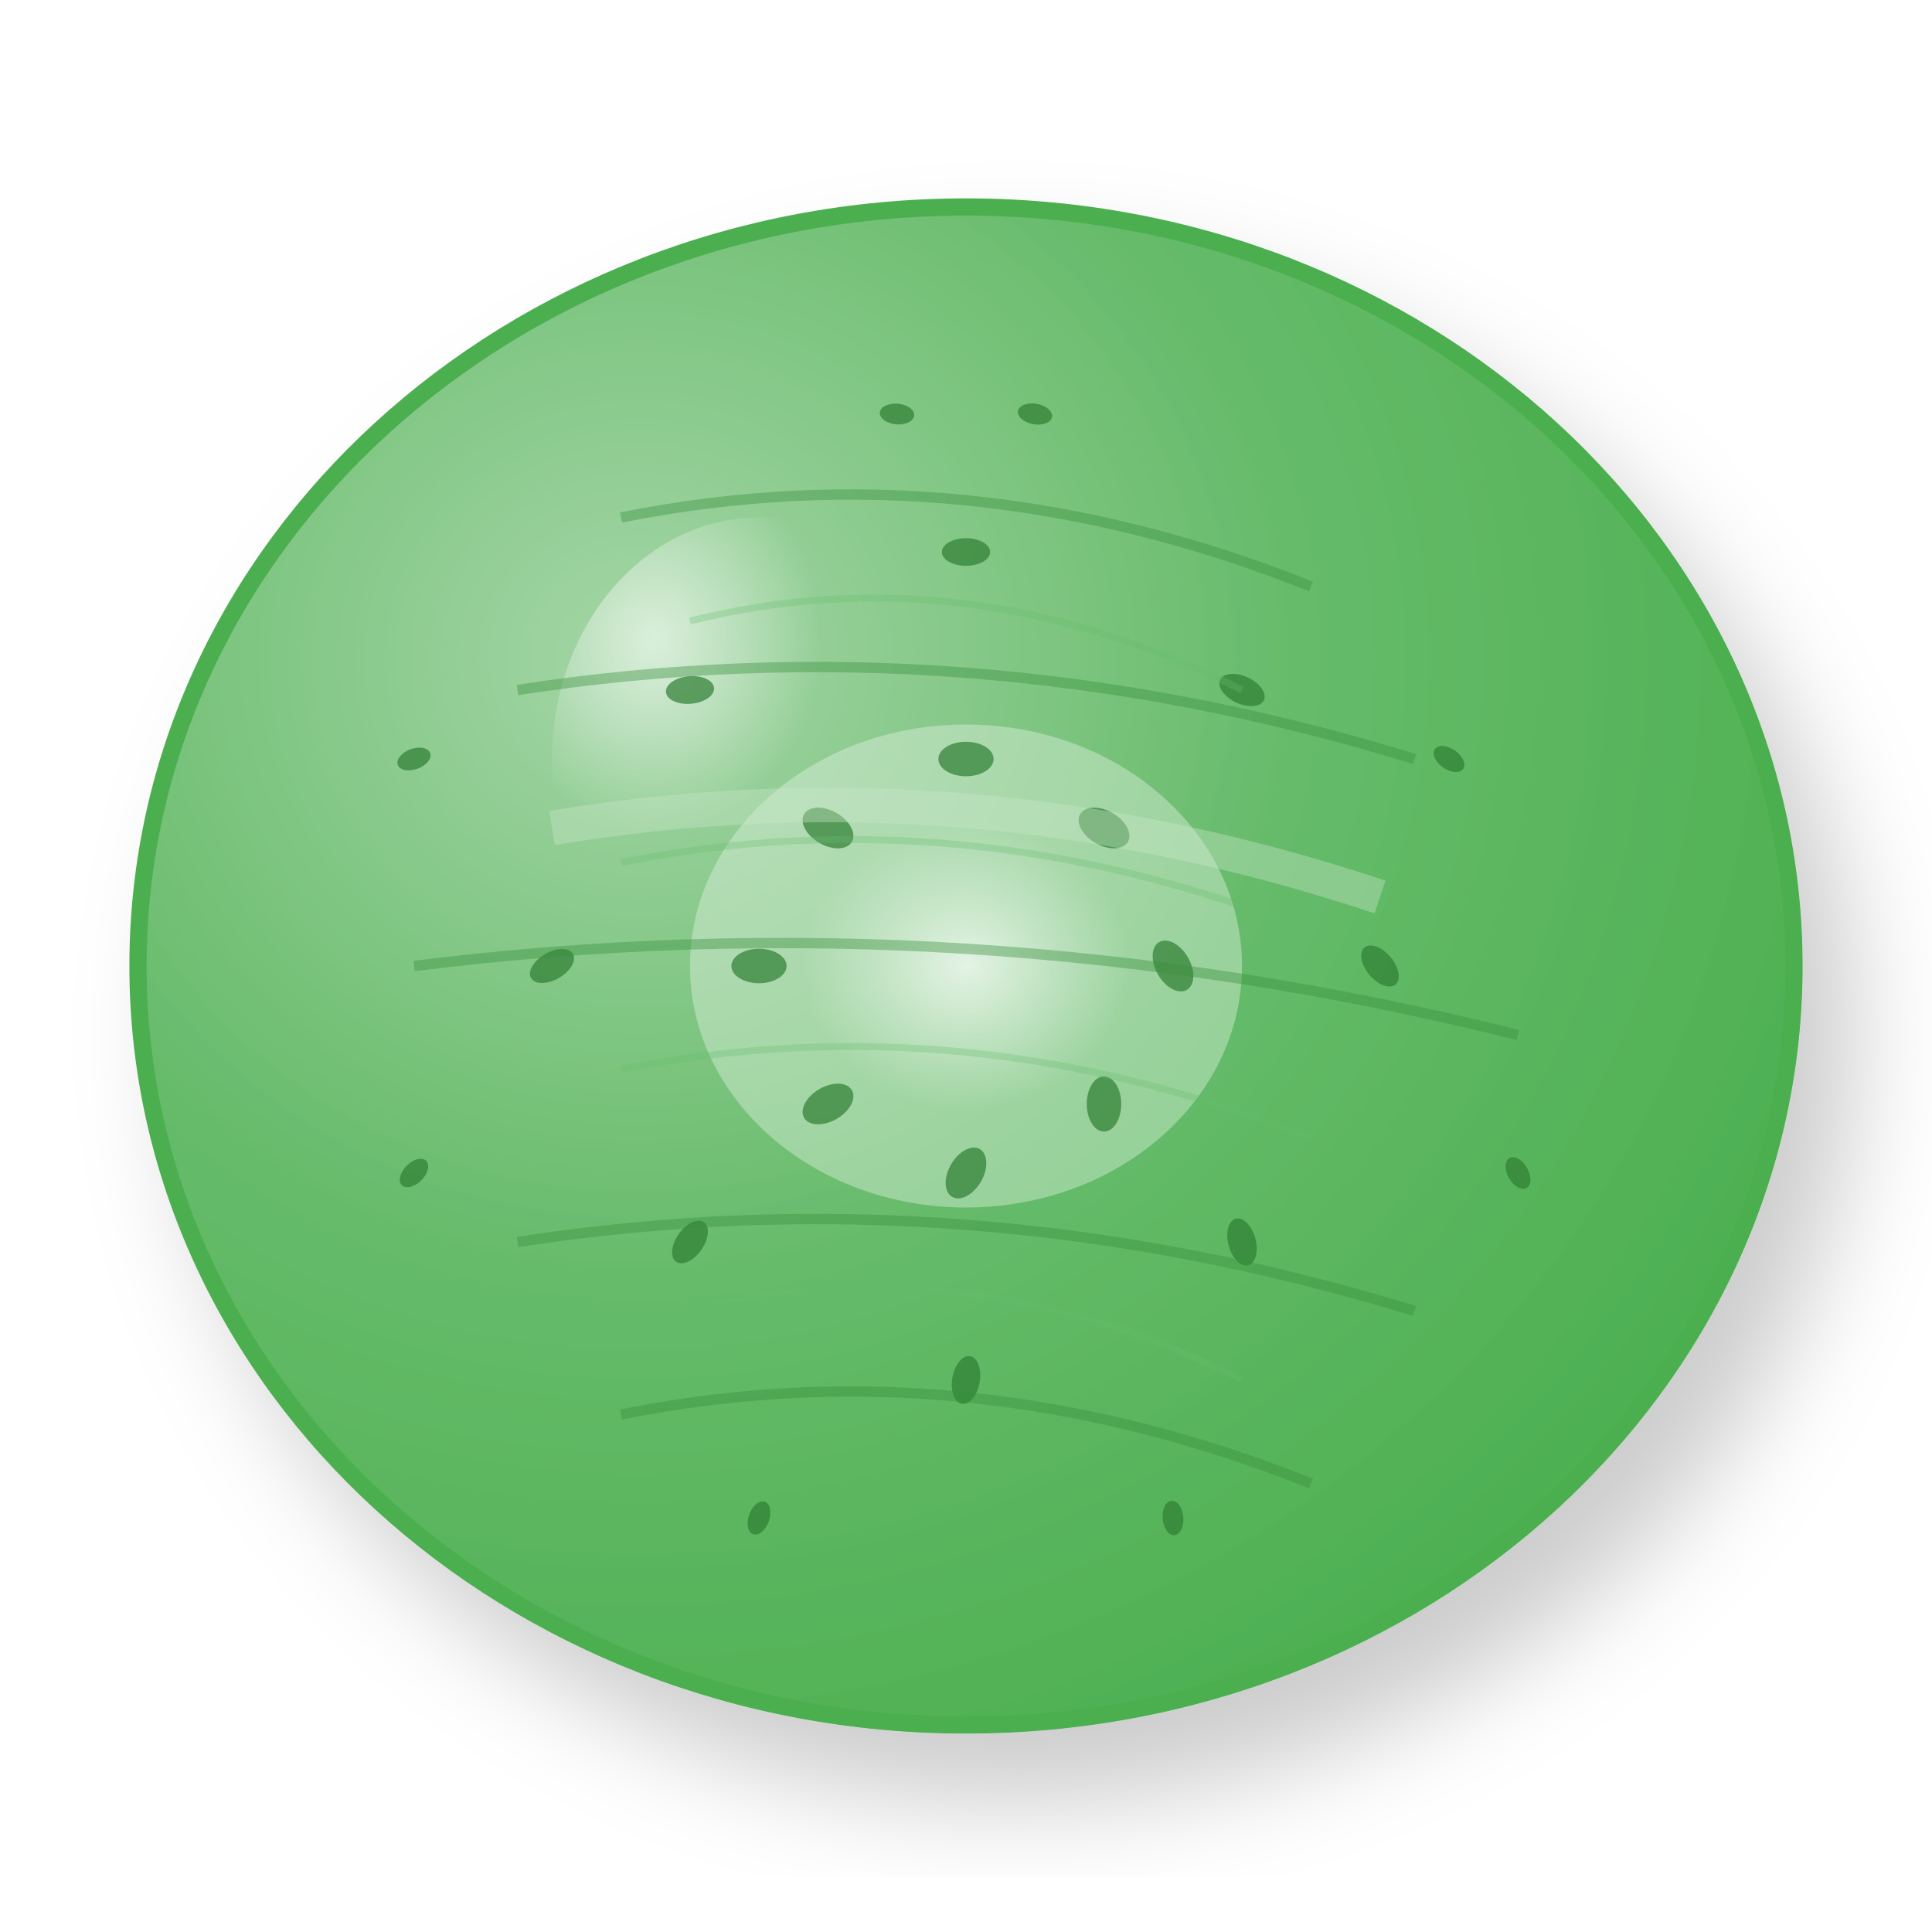
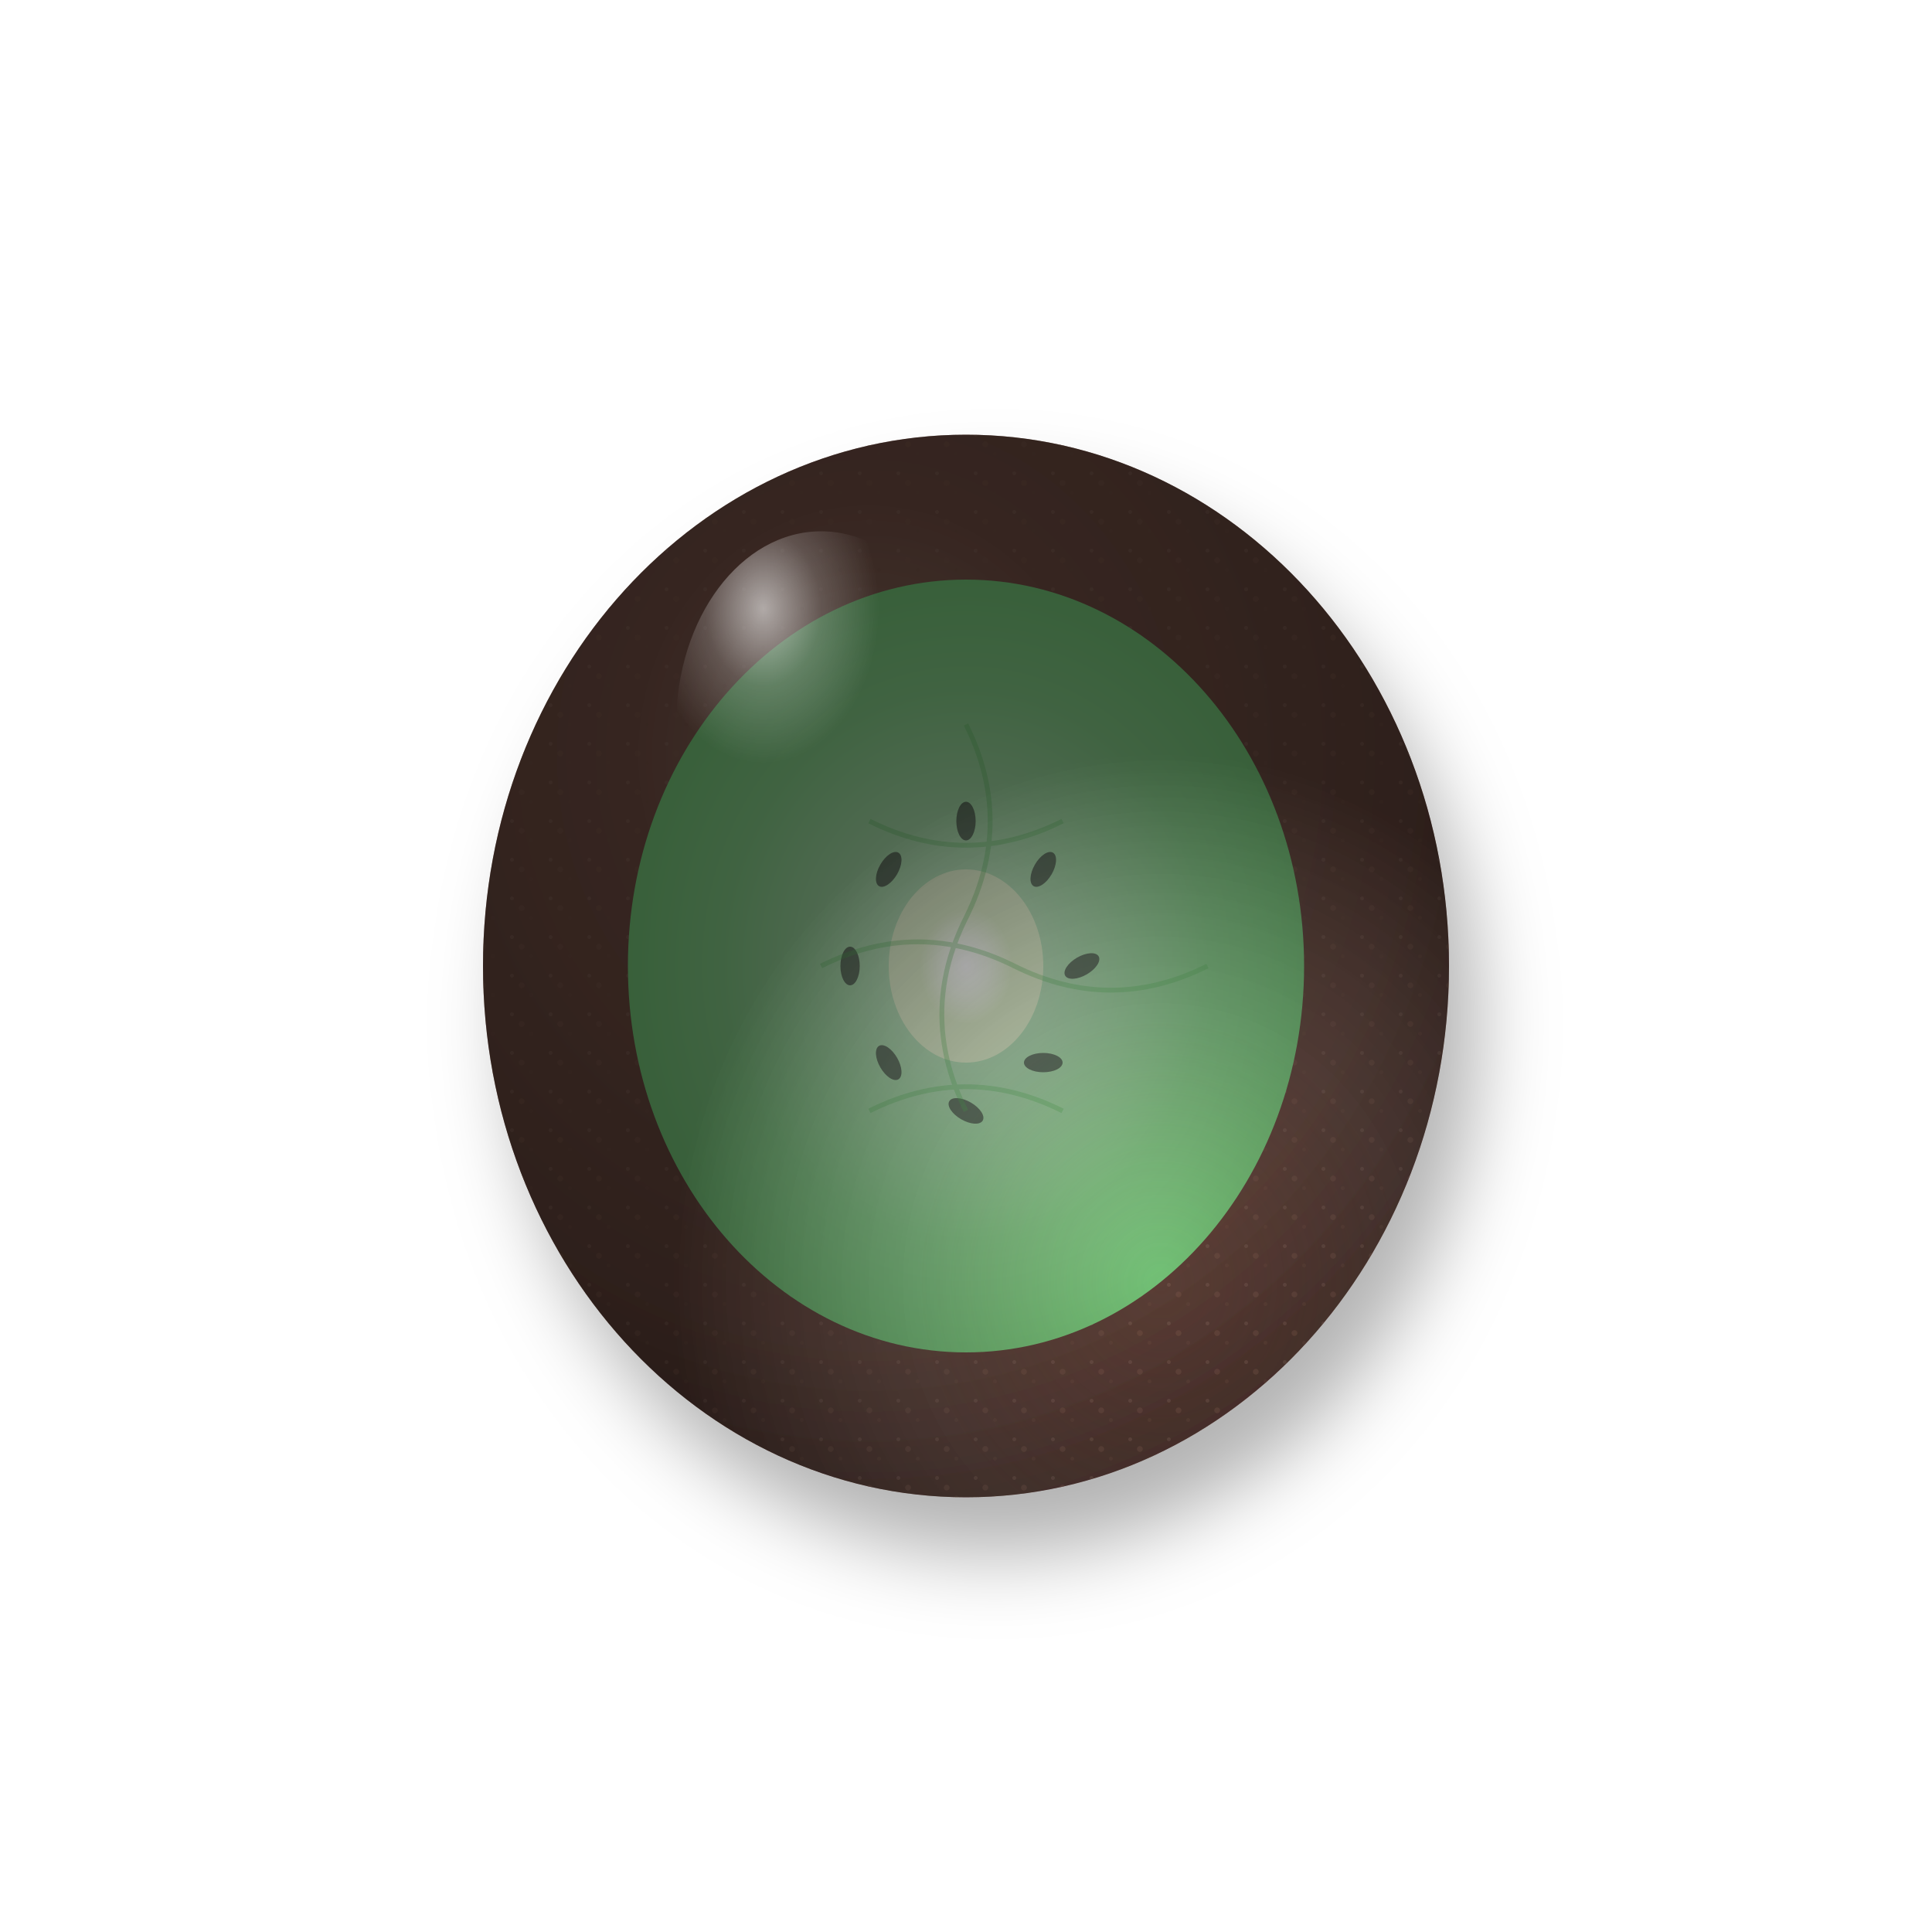
- <svg xmlns="http://www.w3.org/2000/svg" width="56" height="56" viewBox="0 0 56 56">
+ <svg xmlns="http://www.w3.org/2000/svg" width="200" height="200" viewBox="0 0 200 200">
  <defs>
-     <radialGradient id="kiwiGradient" cx="0.3" cy="0.3" r="0.8">
-       <stop offset="0%" stop-color="#A5D6A7" />
-       <stop offset="50%" stop-color="#66BB6A" />
-       <stop offset="100%" stop-color="#4CAF50" />
+     <radialGradient id="kiwiSkin" cx="0.4" cy="0.3" r="0.8">
+       <stop offset="0%" stop-color="#8D6E63" />
+       <stop offset="30%" stop-color="#6D4C41" />
+       <stop offset="70%" stop-color="#5D4037" />
+       <stop offset="100%" stop-color="#3E2723" />
    </radialGradient>
-     <radialGradient id="kiwiHighlight" cx="0.25" cy="0.25" r="0.4">
+     <radialGradient id="kiwiFruit" cx="0.5" cy="0.5" r="0.6">
+       <stop offset="0%" stop-color="#C8E6C9" />
+       <stop offset="30%" stop-color="#A5D6A7" />
+       <stop offset="60%" stop-color="#81C784" />
+       <stop offset="100%" stop-color="#66BB6A" />
+     </radialGradient>
+     <radialGradient id="kiwiCenter" cx="0.5" cy="0.5" r="0.3">
+       <stop offset="0%" stop-color="#FFFFFF" />
+       <stop offset="50%" stop-color="#F1F8E9" />
+       <stop offset="100%" stop-color="#DCEDC8" />
+     </radialGradient>
+     <radialGradient id="kiwiHighlight" cx="0.3" cy="0.2" r="0.4">
      <stop offset="0%" stop-color="#FFFFFF" stop-opacity="0.6" />
+       <stop offset="50%" stop-color="#FFFFFF" stop-opacity="0.2" />
      <stop offset="100%" stop-color="#FFFFFF" stop-opacity="0" />
    </radialGradient>
-     <radialGradient id="kiwiCenter" cx="0.5" cy="0.5" r="0.3">
-       <stop offset="0%" stop-color="#FFFFFF" stop-opacity="0.8" />
-       <stop offset="100%" stop-color="#E8F5E8" stop-opacity="0.4" />
+     <radialGradient id="kiwiShadow" cx="0.7" cy="0.8" r="0.5">
+       <stop offset="0%" stop-color="#3E2723" stop-opacity="0" />
+       <stop offset="50%" stop-color="#2E2E2E" stop-opacity="0.3" />
+       <stop offset="100%" stop-color="#000000" stop-opacity="0.5" />
    </radialGradient>
-     <filter id="kiwiShadow">
-       <feDropShadow dx="1.5" dy="2" stdDeviation="1.5" flood-color="#000000" flood-opacity="0.2" />
+     <filter id="dropShadow" x="-50%" y="-50%" width="200%" height="200%">
+       <feDropShadow dx="3" dy="6" stdDeviation="4" flood-color="#000000" flood-opacity="0.3" />
    </filter>
+     <pattern id="fuzzyTexture" patternUnits="userSpaceOnUse" width="4" height="4">
+       <circle cx="2" cy="2" r="0.3" fill="#795548" opacity="0.4" />
+       <circle cx="1" cy="1" r="0.2" fill="#8D6E63" opacity="0.3" />
+       <circle cx="3" cy="3" r="0.2" fill="#6D4C41" opacity="0.3" />
+     </pattern>
  </defs>
-   <ellipse cx="28" cy="28" rx="24" ry="22" fill="url(#kiwiGradient)" stroke="#4CAF50" stroke-width="0.5" filter="url(#kiwiShadow)" />
-   <ellipse cx="22" cy="22" rx="6" ry="7" fill="url(#kiwiHighlight)" />
-   <ellipse cx="28" cy="28" rx="8" ry="7" fill="url(#kiwiCenter)" />
-   <g fill="#2E7D32" opacity="0.7">
-     <ellipse cx="28" cy="22" rx="0.8" ry="0.5" transform="rotate(0 28 22)" />
-     <ellipse cx="32" cy="24" rx="0.8" ry="0.5" transform="rotate(30 32 24)" />
-     <ellipse cx="34" cy="28" rx="0.8" ry="0.5" transform="rotate(60 34 28)" />
-     <ellipse cx="32" cy="32" rx="0.8" ry="0.5" transform="rotate(90 32 32)" />
-     <ellipse cx="28" cy="34" rx="0.8" ry="0.5" transform="rotate(120 28 34)" />
-     <ellipse cx="24" cy="32" rx="0.8" ry="0.5" transform="rotate(150 24 32)" />
-     <ellipse cx="22" cy="28" rx="0.8" ry="0.5" transform="rotate(180 22 28)" />
-     <ellipse cx="24" cy="24" rx="0.8" ry="0.5" transform="rotate(210 24 24)" />
-     <ellipse cx="28" cy="16" rx="0.7" ry="0.4" transform="rotate(0 28 16)" />
-     <ellipse cx="36" cy="20" rx="0.7" ry="0.4" transform="rotate(25 36 20)" />
-     <ellipse cx="40" cy="28" rx="0.7" ry="0.4" transform="rotate(50 40 28)" />
-     <ellipse cx="36" cy="36" rx="0.7" ry="0.4" transform="rotate(75 36 36)" />
-     <ellipse cx="28" cy="40" rx="0.7" ry="0.4" transform="rotate(100 28 40)" />
-     <ellipse cx="20" cy="36" rx="0.7" ry="0.4" transform="rotate(125 20 36)" />
-     <ellipse cx="16" cy="28" rx="0.7" ry="0.4" transform="rotate(150 16 28)" />
-     <ellipse cx="20" cy="20" rx="0.7" ry="0.4" transform="rotate(175 20 20)" />
-     <ellipse cx="30" cy="12" rx="0.5" ry="0.3" transform="rotate(10 30 12)" />
-     <ellipse cx="42" cy="22" rx="0.5" ry="0.3" transform="rotate(35 42 22)" />
-     <ellipse cx="44" cy="34" rx="0.5" ry="0.3" transform="rotate(60 44 34)" />
-     <ellipse cx="34" cy="44" rx="0.5" ry="0.3" transform="rotate(85 34 44)" />
-     <ellipse cx="22" cy="44" rx="0.5" ry="0.3" transform="rotate(110 22 44)" />
-     <ellipse cx="12" cy="34" rx="0.5" ry="0.3" transform="rotate(135 12 34)" />
-     <ellipse cx="12" cy="22" rx="0.5" ry="0.3" transform="rotate(160 12 22)" />
-     <ellipse cx="26" cy="12" rx="0.5" ry="0.3" transform="rotate(185 26 12)" />
+   <ellipse cx="100" cy="100" rx="50" ry="55" fill="url(#kiwiSkin)" filter="url(#dropShadow)" />
+   <ellipse cx="100" cy="100" rx="50" ry="55" fill="url(#fuzzyTexture)" />
+   <ellipse cx="100" cy="100" rx="35" ry="40" fill="url(#kiwiFruit)" />
+   <ellipse cx="100" cy="100" rx="8" ry="10" fill="url(#kiwiCenter)" />
+   <g fill="#2E2E2E" opacity="0.6">
+     <ellipse cx="100" cy="85" rx="1" ry="2" transform="rotate(0 100 85)" />
+     <ellipse cx="108" cy="90" rx="1" ry="2" transform="rotate(30 108 90)" />
+     <ellipse cx="112" cy="100" rx="1" ry="2" transform="rotate(60 112 100)" />
+     <ellipse cx="108" cy="110" rx="1" ry="2" transform="rotate(90 108 110)" />
+     <ellipse cx="100" cy="115" rx="1" ry="2" transform="rotate(120 100 115)" />
+     <ellipse cx="92" cy="110" rx="1" ry="2" transform="rotate(150 92 110)" />
+     <ellipse cx="88" cy="100" rx="1" ry="2" transform="rotate(180 88 100)" />
+     <ellipse cx="92" cy="90" rx="1" ry="2" transform="rotate(210 92 90)" />
  </g>
-   <g stroke="#388E3C" stroke-width="0.3" fill="none" opacity="0.4">
-     <path d="M15 20 Q28 18 41 22" />
-     <path d="M12 28 Q28 26 44 30" />
-     <path d="M15 36 Q28 34 41 38" />
-     <path d="M18 15 Q28 13 38 17" />
-     <path d="M18 41 Q28 39 38 43" />
+   <g stroke="#4CAF50" stroke-width="0.5" fill="none" opacity="0.3">
+     <path d="M100 75 Q105 85 100 95 Q95 105 100 115" />
+     <path d="M85 100 Q95 95 105 100 Q115 105 125 100" />
+     <path d="M90 85 Q100 90 110 85" />
+     <path d="M90 115 Q100 110 110 115" />
  </g>
-   <g stroke="#66BB6A" stroke-width="0.2" fill="none" opacity="0.3">
-     <path d="M20 18 Q28 16 36 20" />
-     <path d="M18 25 Q28 23 38 27" />
-     <path d="M18 31 Q28 29 38 33" />
-     <path d="M20 38 Q28 36 36 40" />
-   </g>
-   <path d="M16 24 Q28 22 40 26" stroke="#C8E6C9" stroke-width="1" fill="none" opacity="0.4" />
+   <ellipse cx="100" cy="100" rx="50" ry="55" fill="url(#kiwiShadow)" />
+   <ellipse cx="85" cy="75" rx="15" ry="20" fill="url(#kiwiHighlight)" />
</svg>
